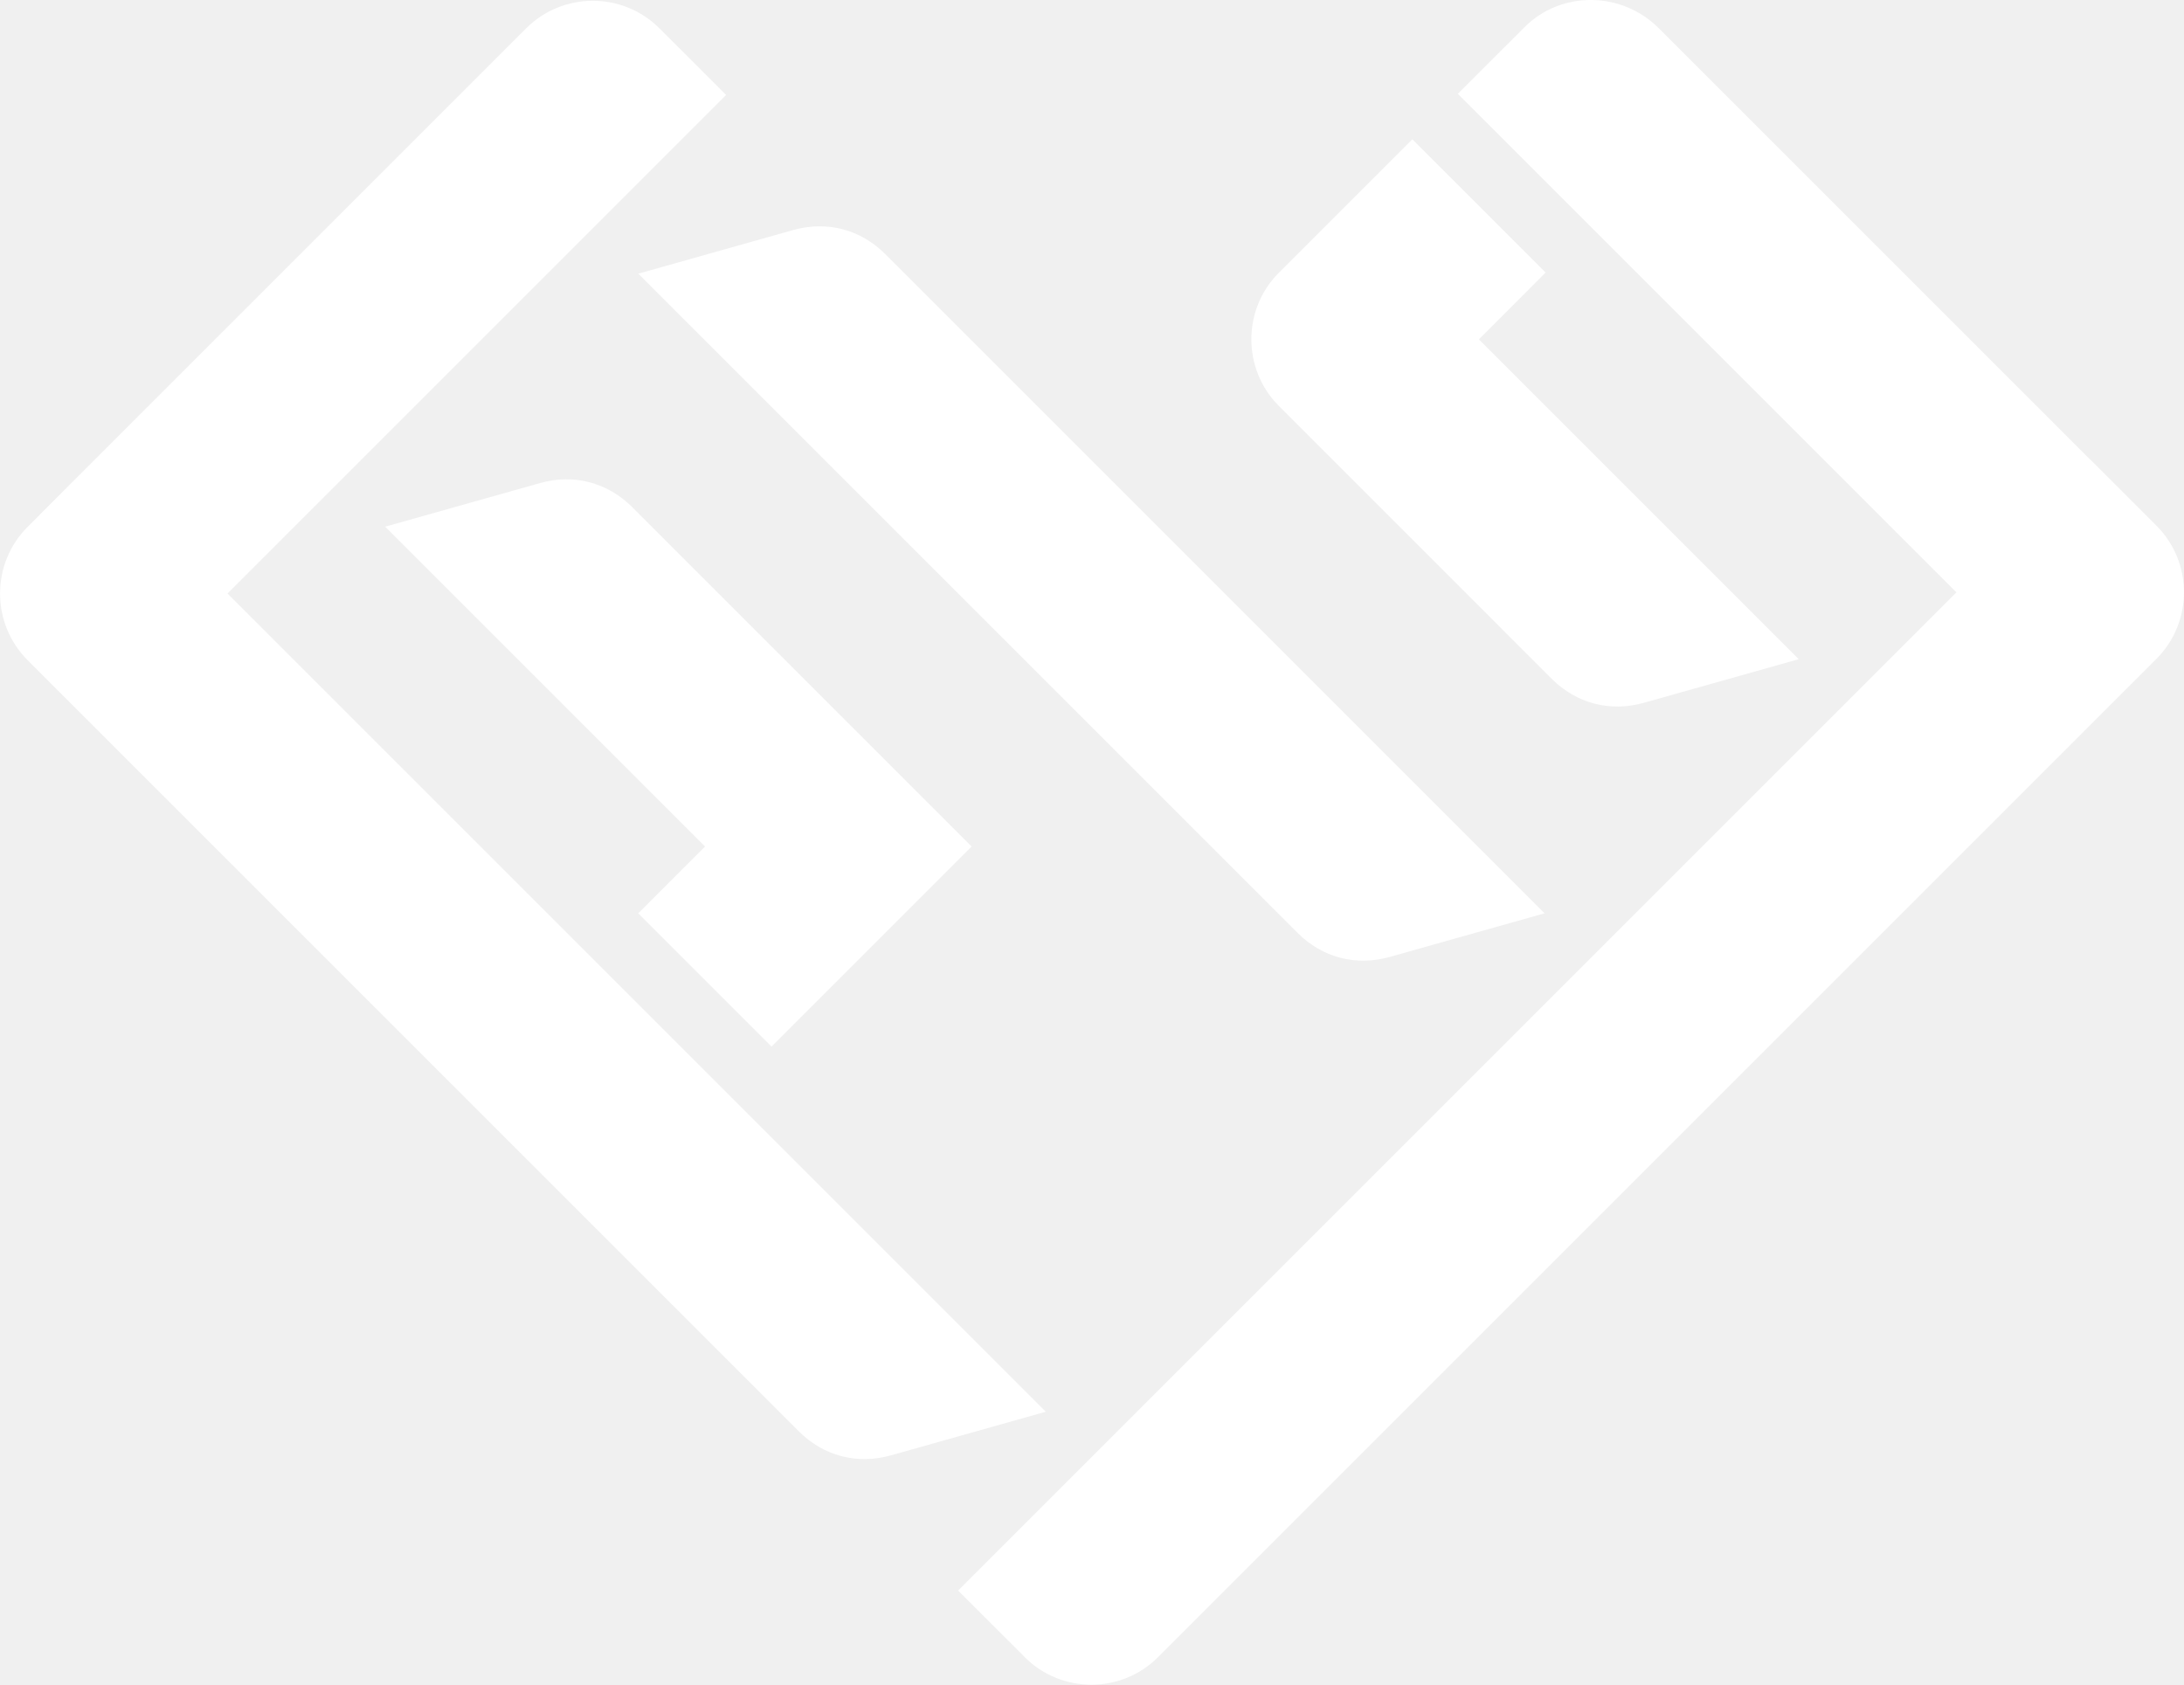
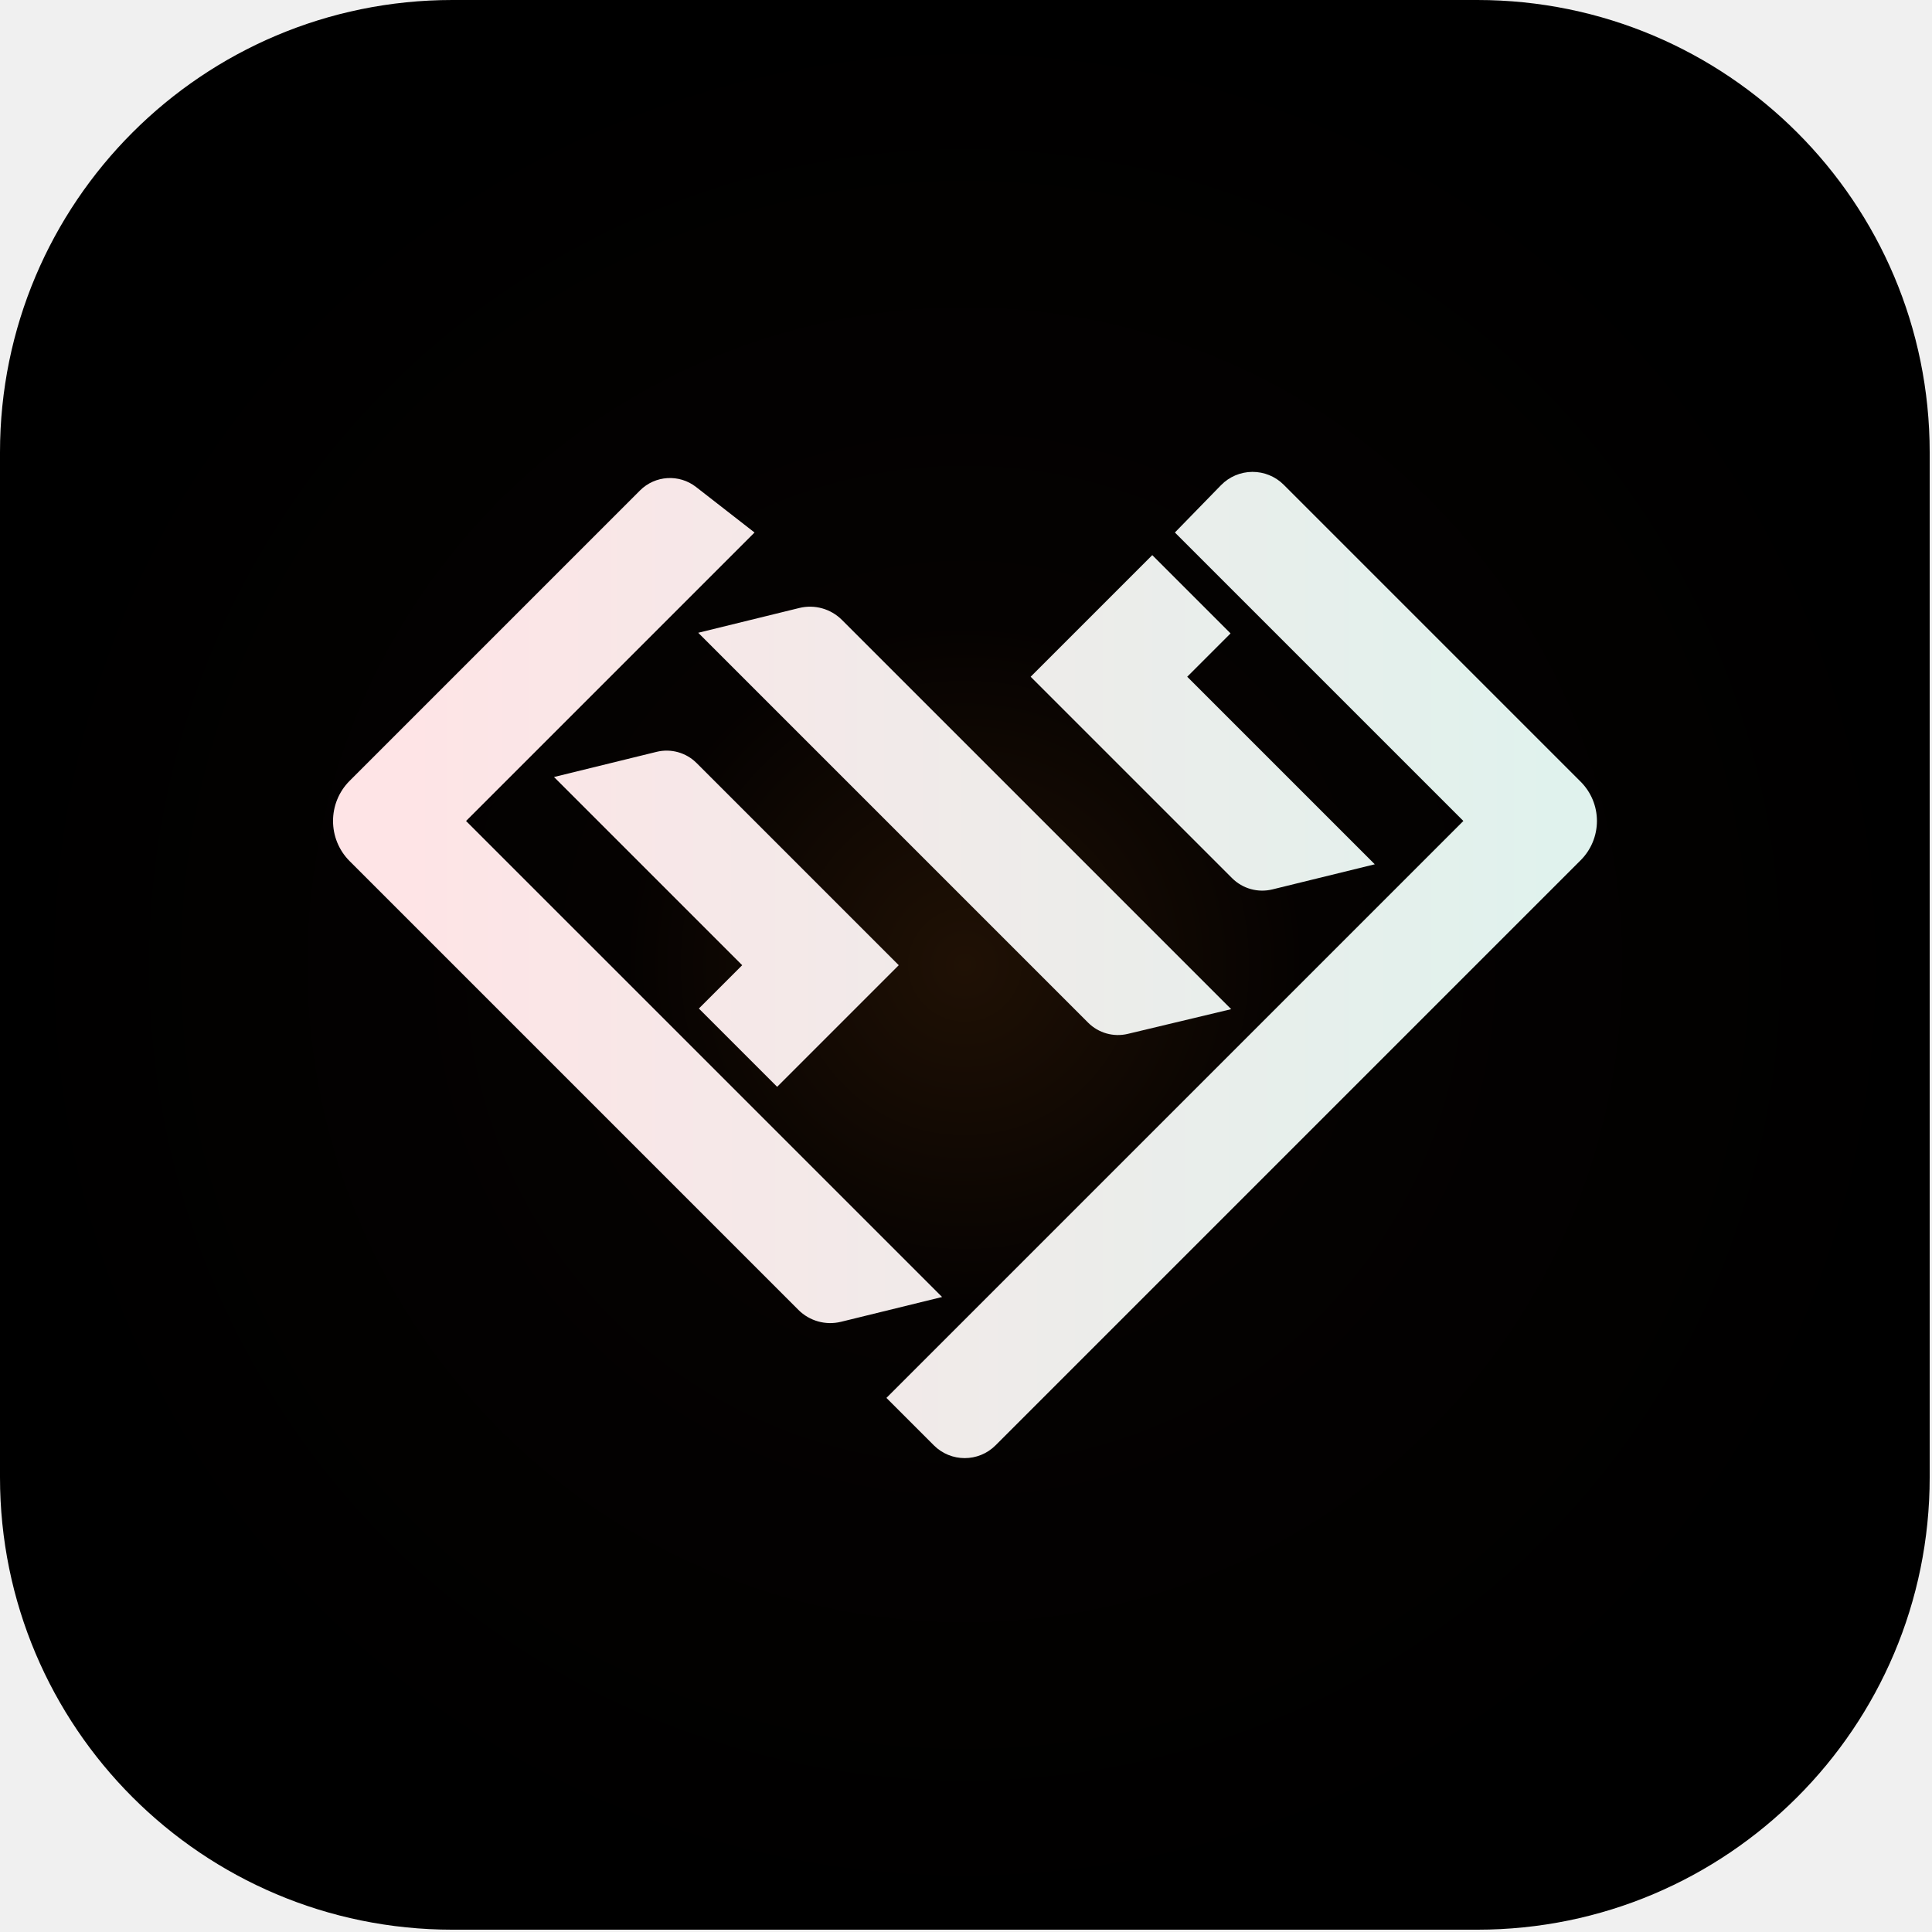
- <svg xmlns="http://www.w3.org/2000/svg" viewBox="0 0 450.1 347.25" width="23.17mm" height="17.875mm">
-   <path fill="#ffffff" d="M211.2 341.57l-13.74-13.73 233.23-233.23 13.73 13.73c7.57 7.57 7.57 19.9 0 27.47l-205.76 205.76c-7.57 7.57-19.91 7.57-27.47 0zm89.24-322.22l13.74-13.74c7.56-7.57 20.01-7.47 27.69 0.22l88.8 88.8-27.47 27.47-102.76-102.76z" />
-   <path fill="#ffffff" d="M215.53 290.98l-31.91 8.99c-6.95 1.96-13.9 0.15-19-4.96L5.68 136.07c-7.57-7.57-7.56-19.91 0-27.47l13.73-13.74 89.02-89.02c7.57-7.57 19.9-7.57 27.47 0l13.74 13.73-102.76 102.76-27.47-27.47 196.12 196.12z" />
-   <path fill="#ffffff" d="M145.3 174.48l-65.92-65.92 31.91-8.99c6.95-1.96 13.9-0.14 19 4.96l42.48 42.48 27.47 27.47-41.24 41.24-27.47-27.47 13.76-13.76z" />
-   <path fill="#ffffff" d="M182.45 52.38l135.87 135.87-31.91 8.99c-6.95 1.96-13.9 0.14-19-4.96L131.54 56.41l31.91-8.99c6.95-1.96 13.9-0.15 19 4.96z" />
-   <path fill="#ffffff" d="M304.78 69.95l65.92 65.92-31.91 8.99c-6.95 1.96-13.9 0.14-19.01-4.96l-42.47-42.48-13.74-13.74c-7.57-7.57-7.57-19.91 0-27.47l27.5-27.5 27.47 27.47-13.76 13.77z" />
+ <svg xmlns="http://www.w3.org/2000/svg" width="100%" height="100%" viewBox="0 0 550 550" version="1.1" xml:space="preserve" style="fill-rule:evenodd;clip-rule:evenodd;stroke-linejoin:round;stroke-miterlimit:2;">
+   <g>
+     <path d="M420.557,-0c71.126,0 128.785,57.659 128.785,128.785l0,291.772c-0,71.126 -57.659,128.785 -128.785,128.785l-291.772,0c-71.126,-0 -128.785,-57.659 -128.785,-128.785l-0,-291.772c0,-71.126 57.659,-128.785 128.785,-128.785l291.772,0Z" style="fill:url(#_Radial1);" />
+     <g>
+       <path d="M416.589,233.712l-82.121,-82.121c-0,0 7.014,-7.198 13.12,-13.464c2.344,-2.405 5.553,-3.771 8.911,-3.793c3.358,-0.022 6.585,1.303 8.959,3.677c19.096,19.096 63.648,63.648 84.528,84.528c2.963,2.963 4.628,6.982 4.628,11.173c0,4.191 -1.665,8.21 -4.628,11.173c-34.034,34.034 -135.959,135.959 -166.569,166.569c-4.853,4.853 -12.72,4.853 -17.573,-0c-6.234,-6.234 -13.499,-13.499 -13.499,-13.499l164.243,-164.243Z" style="fill:url(#_Linear2);" />
+       <path d="M239.411,376.288c-4.353,1.068 -8.948,-0.216 -12.118,-3.385c-20.648,-20.648 -98.273,-98.273 -127.744,-127.744c-6.321,-6.321 -6.321,-16.57 -0,-22.891c20.967,-20.967 65.003,-65.003 82.644,-82.644c4.309,-4.309 11.153,-4.733 15.962,-0.989c7.279,5.668 16.641,12.958 16.641,12.958l-82.121,82.121l135.516,135.516c0,0 -23.764,5.829 -28.779,7.059Z" style="fill:url(#_Linear3);" />
+       <path d="M350.491,287.287c0,0 -19.063,4.557 -29.434,7.037c-4.062,0.971 -8.336,-0.237 -11.29,-3.19c-21.78,-21.78 -110.996,-110.996 -110.996,-110.996c0,-0 18.351,-4.501 28.772,-7.057c4.358,-1.069 8.957,0.216 12.13,3.389c22.402,22.402 110.817,110.817 110.817,110.817Z" style="fill:url(#_Linear4);" />
+       <path d="M211.285,274.773l-53.574,-53.574c0,0 18.867,-4.628 29.205,-7.164c4.089,-1.003 8.405,0.203 11.382,3.18c14.607,14.607 57.558,57.558 57.558,57.558l-34.619,34.619l-22.285,-22.285l12.334,-12.334Z" style="fill:url(#_Linear5);" />
+       <path d="M362.223,253.196c-4.124,1.011 -8.476,-0.205 -11.478,-3.207c-14.617,-14.617 -57.338,-57.338 -57.338,-57.338l34.619,-34.619l22.285,22.285l-12.334,12.334l53.395,53.395c-0,0 -18.8,4.611 -29.149,7.15Z" style="fill:url(#_Linear6);" />
+     </g>
+   </g>
+   <defs>
+     <radialGradient id="_Radial1" cx="0" cy="0" r="1" gradientUnits="userSpaceOnUse" gradientTransform="matrix(-274.6713,0,-0,-274.6713,274.6713,274.6713)">
+       <stop offset="0" style="stop-color:#201105;stop-opacity:1" />
+       <stop offset="0.35" style="stop-color:#050201;stop-opacity:1" />
+       <stop offset="1" style="stop-color:#000;stop-opacity:1" />
+     </radialGradient>
+     <linearGradient id="_Linear2" x1="0" y1="0" x2="1" y2="0" gradientUnits="userSpaceOnUse" gradientTransform="matrix(326.7211,0,0,326.7211,115.6401,233.696)">
+       <stop offset="0" style="stop-color:#fee4e6;stop-opacity:1" />
+       <stop offset="1" style="stop-color:#e0f2ed;stop-opacity:1" />
+     </linearGradient>
+     <linearGradient id="_Linear3" x1="0" y1="0" x2="1" y2="0" gradientUnits="userSpaceOnUse" gradientTransform="matrix(326.7211,-0,-0,326.7211,115.6401,233.696)">
+       <stop offset="0" style="stop-color:#fee4e6;stop-opacity:1" />
+       <stop offset="1" style="stop-color:#e0f2ed;stop-opacity:1" />
+     </linearGradient>
+     <linearGradient id="_Linear4" x1="0" y1="0" x2="1" y2="0" gradientUnits="userSpaceOnUse" gradientTransform="matrix(326.7211,0,0,326.7211,115.6401,233.696)">
+       <stop offset="0" style="stop-color:#fee4e6;stop-opacity:1" />
+       <stop offset="1" style="stop-color:#e0f2ed;stop-opacity:1" />
+     </linearGradient>
+     <linearGradient id="_Linear5" x1="0" y1="0" x2="1" y2="0" gradientUnits="userSpaceOnUse" gradientTransform="matrix(326.7211,-0,-0,326.7211,115.6401,233.696)">
+       <stop offset="0" style="stop-color:#fee4e6;stop-opacity:1" />
+       <stop offset="1" style="stop-color:#e0f2ed;stop-opacity:1" />
+     </linearGradient>
+     <linearGradient id="_Linear6" x1="0" y1="0" x2="1" y2="0" gradientUnits="userSpaceOnUse" gradientTransform="matrix(326.7211,0,0,326.7211,115.6401,233.696)">
+       <stop offset="0" style="stop-color:#fee4e6;stop-opacity:1" />
+       <stop offset="1" style="stop-color:#e0f2ed;stop-opacity:1" />
+     </linearGradient>
+   </defs>
</svg>
